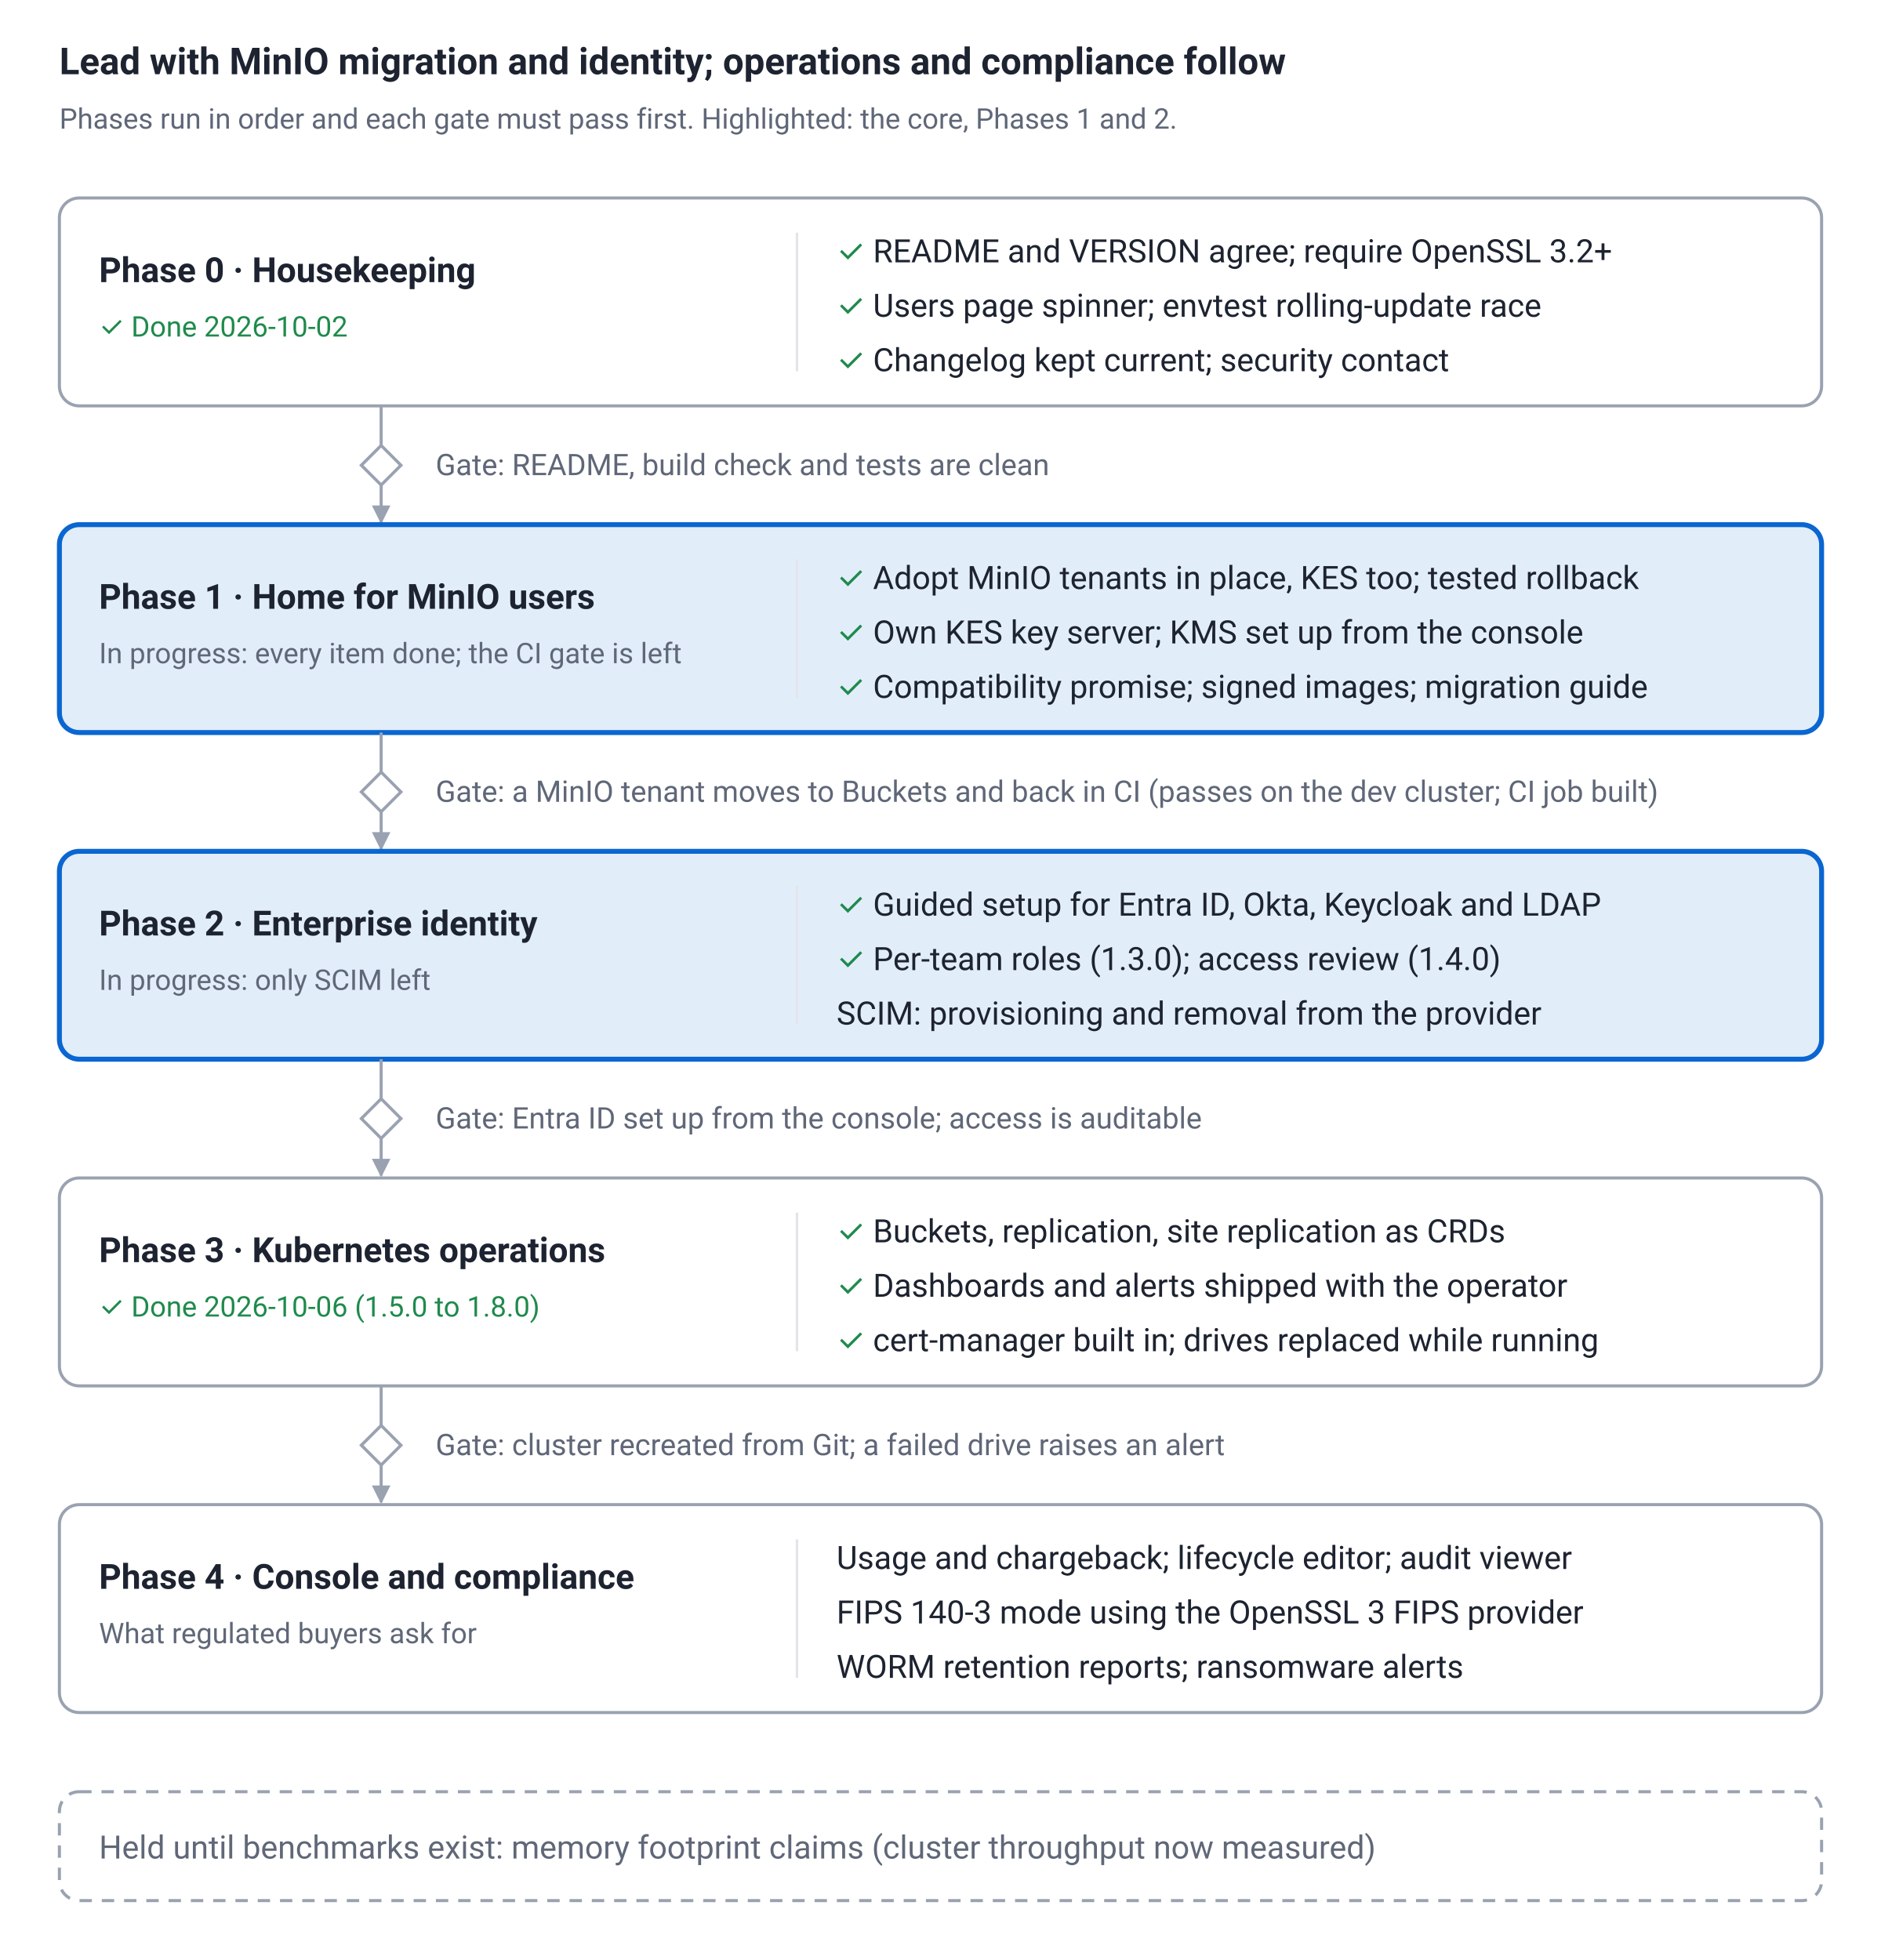
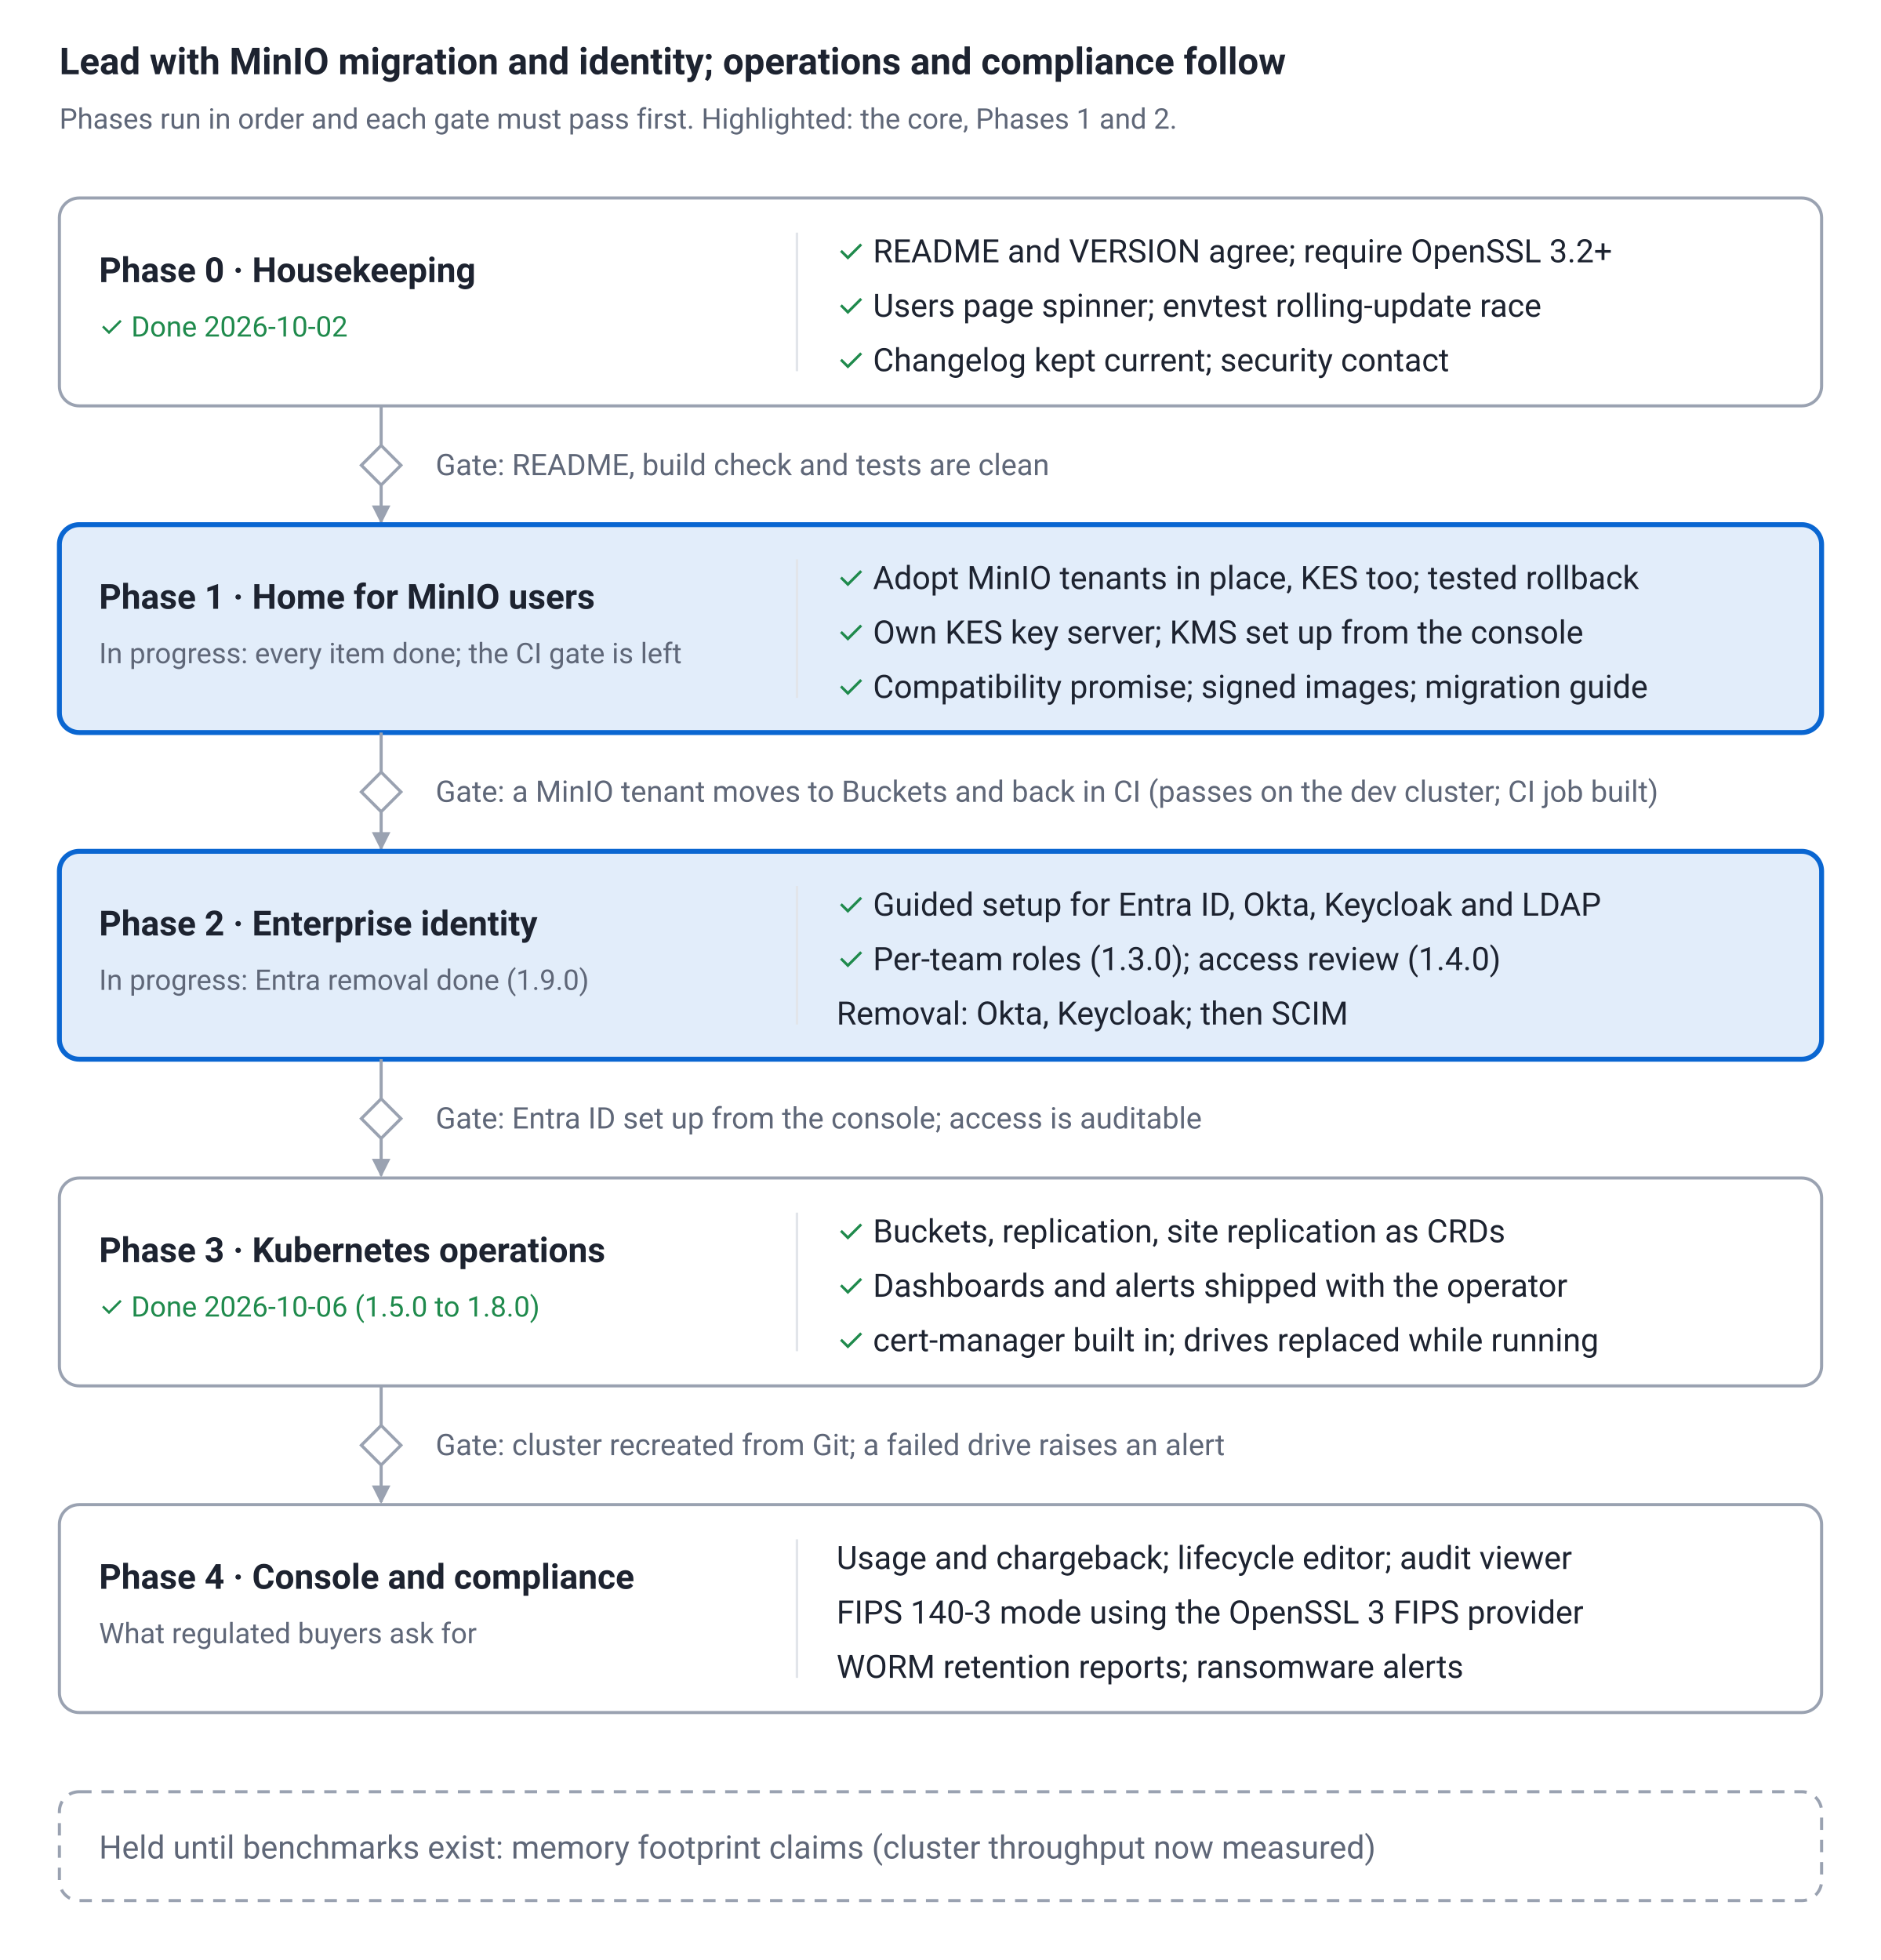
<svg xmlns="http://www.w3.org/2000/svg" viewBox="0 0 760 792" width="760" height="792" role="img" aria-label="Buckets roadmap: five phases and their gates" font-family="-apple-system, BlinkMacSystemFont, Segoe UI, Roboto, sans-serif" font-size="13">
  <rect width="760" height="792" fill="#ffffff" />
  <defs>
    <marker id="arrow" viewBox="0 0 10 10" refX="9" refY="5" markerWidth="6" markerHeight="6" orient="auto-start-reverse">
      <path d="M0 0L10 5L0 10z" fill="#9aa2b1" />
    </marker>
  </defs>
  <text x="24" y="30" font-size="15" font-weight="600" fill="#1d2330">Lead with MinIO migration and identity; operations and compliance follow</text>
  <text x="24" y="52" font-size="11.5" fill="#5f6778">Phases run in order and each gate must pass first. Highlighted: the core, Phases 1 and 2.</text>
  <rect x="24" y="80" width="712" height="84" rx="8" fill="none" stroke="#9aa2b1" stroke-width="1.25" />
  <line x1="322" y1="94" x2="322" y2="150" stroke="#e2e5ea" />
  <text x="40" y="114" font-size="14" font-weight="600" fill="#1d2330">Phase 0 · Housekeeping</text>
  <text x="40" y="136" font-size="11.5" fill="#1f8a4c">✓ Done 2026-10-02</text>
  <text x="338" y="106" fill="#1d2330">
    <tspan fill="#1f8a4c">✓</tspan> README and VERSION agree; require OpenSSL 3.2+</text>
  <text x="338" y="128" fill="#1d2330">
    <tspan fill="#1f8a4c">✓</tspan> Users page spinner; envtest rolling-update race</text>
  <text x="338" y="150" fill="#1d2330">
    <tspan fill="#1f8a4c">✓</tspan> Changelog kept current; security contact</text>
  <line x1="154" y1="164" x2="154" y2="180" stroke="#9aa2b1" stroke-width="1.25" />
  <polygon points="146,188 154,180 162,188 154,196" fill="none" stroke="#9aa2b1" stroke-width="1.25" />
  <line x1="154" y1="196" x2="154" y2="211" stroke="#9aa2b1" stroke-width="1.25" marker-end="url(#arrow)" />
  <text x="176" y="192" font-size="12" fill="#5f6778">Gate: README, build check and tests are clean</text>
  <rect x="24" y="212" width="712" height="84" rx="8" fill="#0a66d1" fill-opacity="0.12" stroke="#0a66d1" stroke-width="2" />
  <line x1="322" y1="226" x2="322" y2="282" stroke="#e2e5ea" />
  <text x="40" y="246" font-size="14" font-weight="600" fill="#1d2330">Phase 1 · Home for MinIO users</text>
  <text x="40" y="268" font-size="11.5" fill="#5f6778">In progress: every item done; the CI gate is left</text>
  <text x="338" y="238" fill="#1d2330">
    <tspan fill="#1f8a4c">✓</tspan> Adopt MinIO tenants in place, KES too; tested rollback</text>
  <text x="338" y="260" fill="#1d2330">
    <tspan fill="#1f8a4c">✓</tspan> Own KES key server; KMS set up from the console</text>
  <text x="338" y="282" fill="#1d2330">
    <tspan fill="#1f8a4c">✓</tspan> Compatibility promise; signed images; migration guide</text>
  <line x1="154" y1="296" x2="154" y2="312" stroke="#9aa2b1" stroke-width="1.25" />
  <polygon points="146,320 154,312 162,320 154,328" fill="none" stroke="#9aa2b1" stroke-width="1.25" />
  <line x1="154" y1="328" x2="154" y2="343" stroke="#9aa2b1" stroke-width="1.25" marker-end="url(#arrow)" />
  <text x="176" y="324" font-size="12" fill="#5f6778">Gate: a MinIO tenant moves to Buckets and back in CI (passes on the dev cluster; CI job built)</text>
  <rect x="24" y="344" width="712" height="84" rx="8" fill="#0a66d1" fill-opacity="0.12" stroke="#0a66d1" stroke-width="2" />
  <line x1="322" y1="358" x2="322" y2="414" stroke="#e2e5ea" />
  <text x="40" y="378" font-size="14" font-weight="600" fill="#1d2330">Phase 2 · Enterprise identity</text>
-   <text x="40" y="400" font-size="11.5" fill="#5f6778">In progress: only SCIM left</text>
+   <text x="40" y="400" font-size="11.5" fill="#5f6778">In progress: Entra removal done (1.9.0)</text>
  <text x="338" y="370" fill="#1d2330">
    <tspan fill="#1f8a4c">✓</tspan> Guided setup for Entra ID, Okta, Keycloak and LDAP</text>
  <text x="338" y="392" fill="#1d2330">
    <tspan fill="#1f8a4c">✓</tspan> Per-team roles (1.3.0); access review (1.4.0)</text>
-   <text x="338" y="414" fill="#1d2330">SCIM: provisioning and removal from the provider</text>
+   <text x="338" y="414" fill="#1d2330">Removal: Okta, Keycloak; then SCIM</text>
  <line x1="154" y1="428" x2="154" y2="444" stroke="#9aa2b1" stroke-width="1.25" />
  <polygon points="146,452 154,444 162,452 154,460" fill="none" stroke="#9aa2b1" stroke-width="1.25" />
  <line x1="154" y1="460" x2="154" y2="475" stroke="#9aa2b1" stroke-width="1.25" marker-end="url(#arrow)" />
  <text x="176" y="456" font-size="12" fill="#5f6778">Gate: Entra ID set up from the console; access is auditable</text>
  <rect x="24" y="476" width="712" height="84" rx="8" fill="none" stroke="#9aa2b1" stroke-width="1.25" />
  <line x1="322" y1="490" x2="322" y2="546" stroke="#e2e5ea" />
  <text x="40" y="510" font-size="14" font-weight="600" fill="#1d2330">Phase 3 · Kubernetes operations</text>
  <text x="40" y="532" font-size="11.5" fill="#1f8a4c">✓ Done 2026-10-06 (1.5.0 to 1.8.0)</text>
  <text x="338" y="502" fill="#1d2330">
    <tspan fill="#1f8a4c">✓</tspan> Buckets, replication, site replication as CRDs</text>
  <text x="338" y="524" fill="#1d2330">
    <tspan fill="#1f8a4c">✓</tspan> Dashboards and alerts shipped with the operator</text>
  <text x="338" y="546" fill="#1d2330">
    <tspan fill="#1f8a4c">✓</tspan> cert-manager built in; drives replaced while running</text>
  <line x1="154" y1="560" x2="154" y2="576" stroke="#9aa2b1" stroke-width="1.25" />
  <polygon points="146,584 154,576 162,584 154,592" fill="none" stroke="#9aa2b1" stroke-width="1.25" />
  <line x1="154" y1="592" x2="154" y2="607" stroke="#9aa2b1" stroke-width="1.25" marker-end="url(#arrow)" />
  <text x="176" y="588" font-size="12" fill="#5f6778">Gate: cluster recreated from Git; a failed drive raises an alert</text>
  <rect x="24" y="608" width="712" height="84" rx="8" fill="none" stroke="#9aa2b1" stroke-width="1.25" />
  <line x1="322" y1="622" x2="322" y2="678" stroke="#e2e5ea" />
  <text x="40" y="642" font-size="14" font-weight="600" fill="#1d2330">Phase 4 · Console and compliance</text>
  <text x="40" y="664" font-size="11.5" fill="#5f6778">What regulated buyers ask for</text>
  <text x="338" y="634" fill="#1d2330">Usage and chargeback; lifecycle editor; audit viewer</text>
  <text x="338" y="656" fill="#1d2330">FIPS 140-3 mode using the OpenSSL 3 FIPS provider</text>
  <text x="338" y="678" fill="#1d2330">WORM retention reports; ransomware alerts</text>
  <rect x="24" y="724" width="712" height="44" rx="8" fill="none" stroke="#9aa2b1" stroke-width="1.25" stroke-dasharray="5 4" />
  <text x="40" y="751" fill="#5f6778">Held until benchmarks exist: memory footprint claims (cluster throughput now measured)</text>
</svg>
